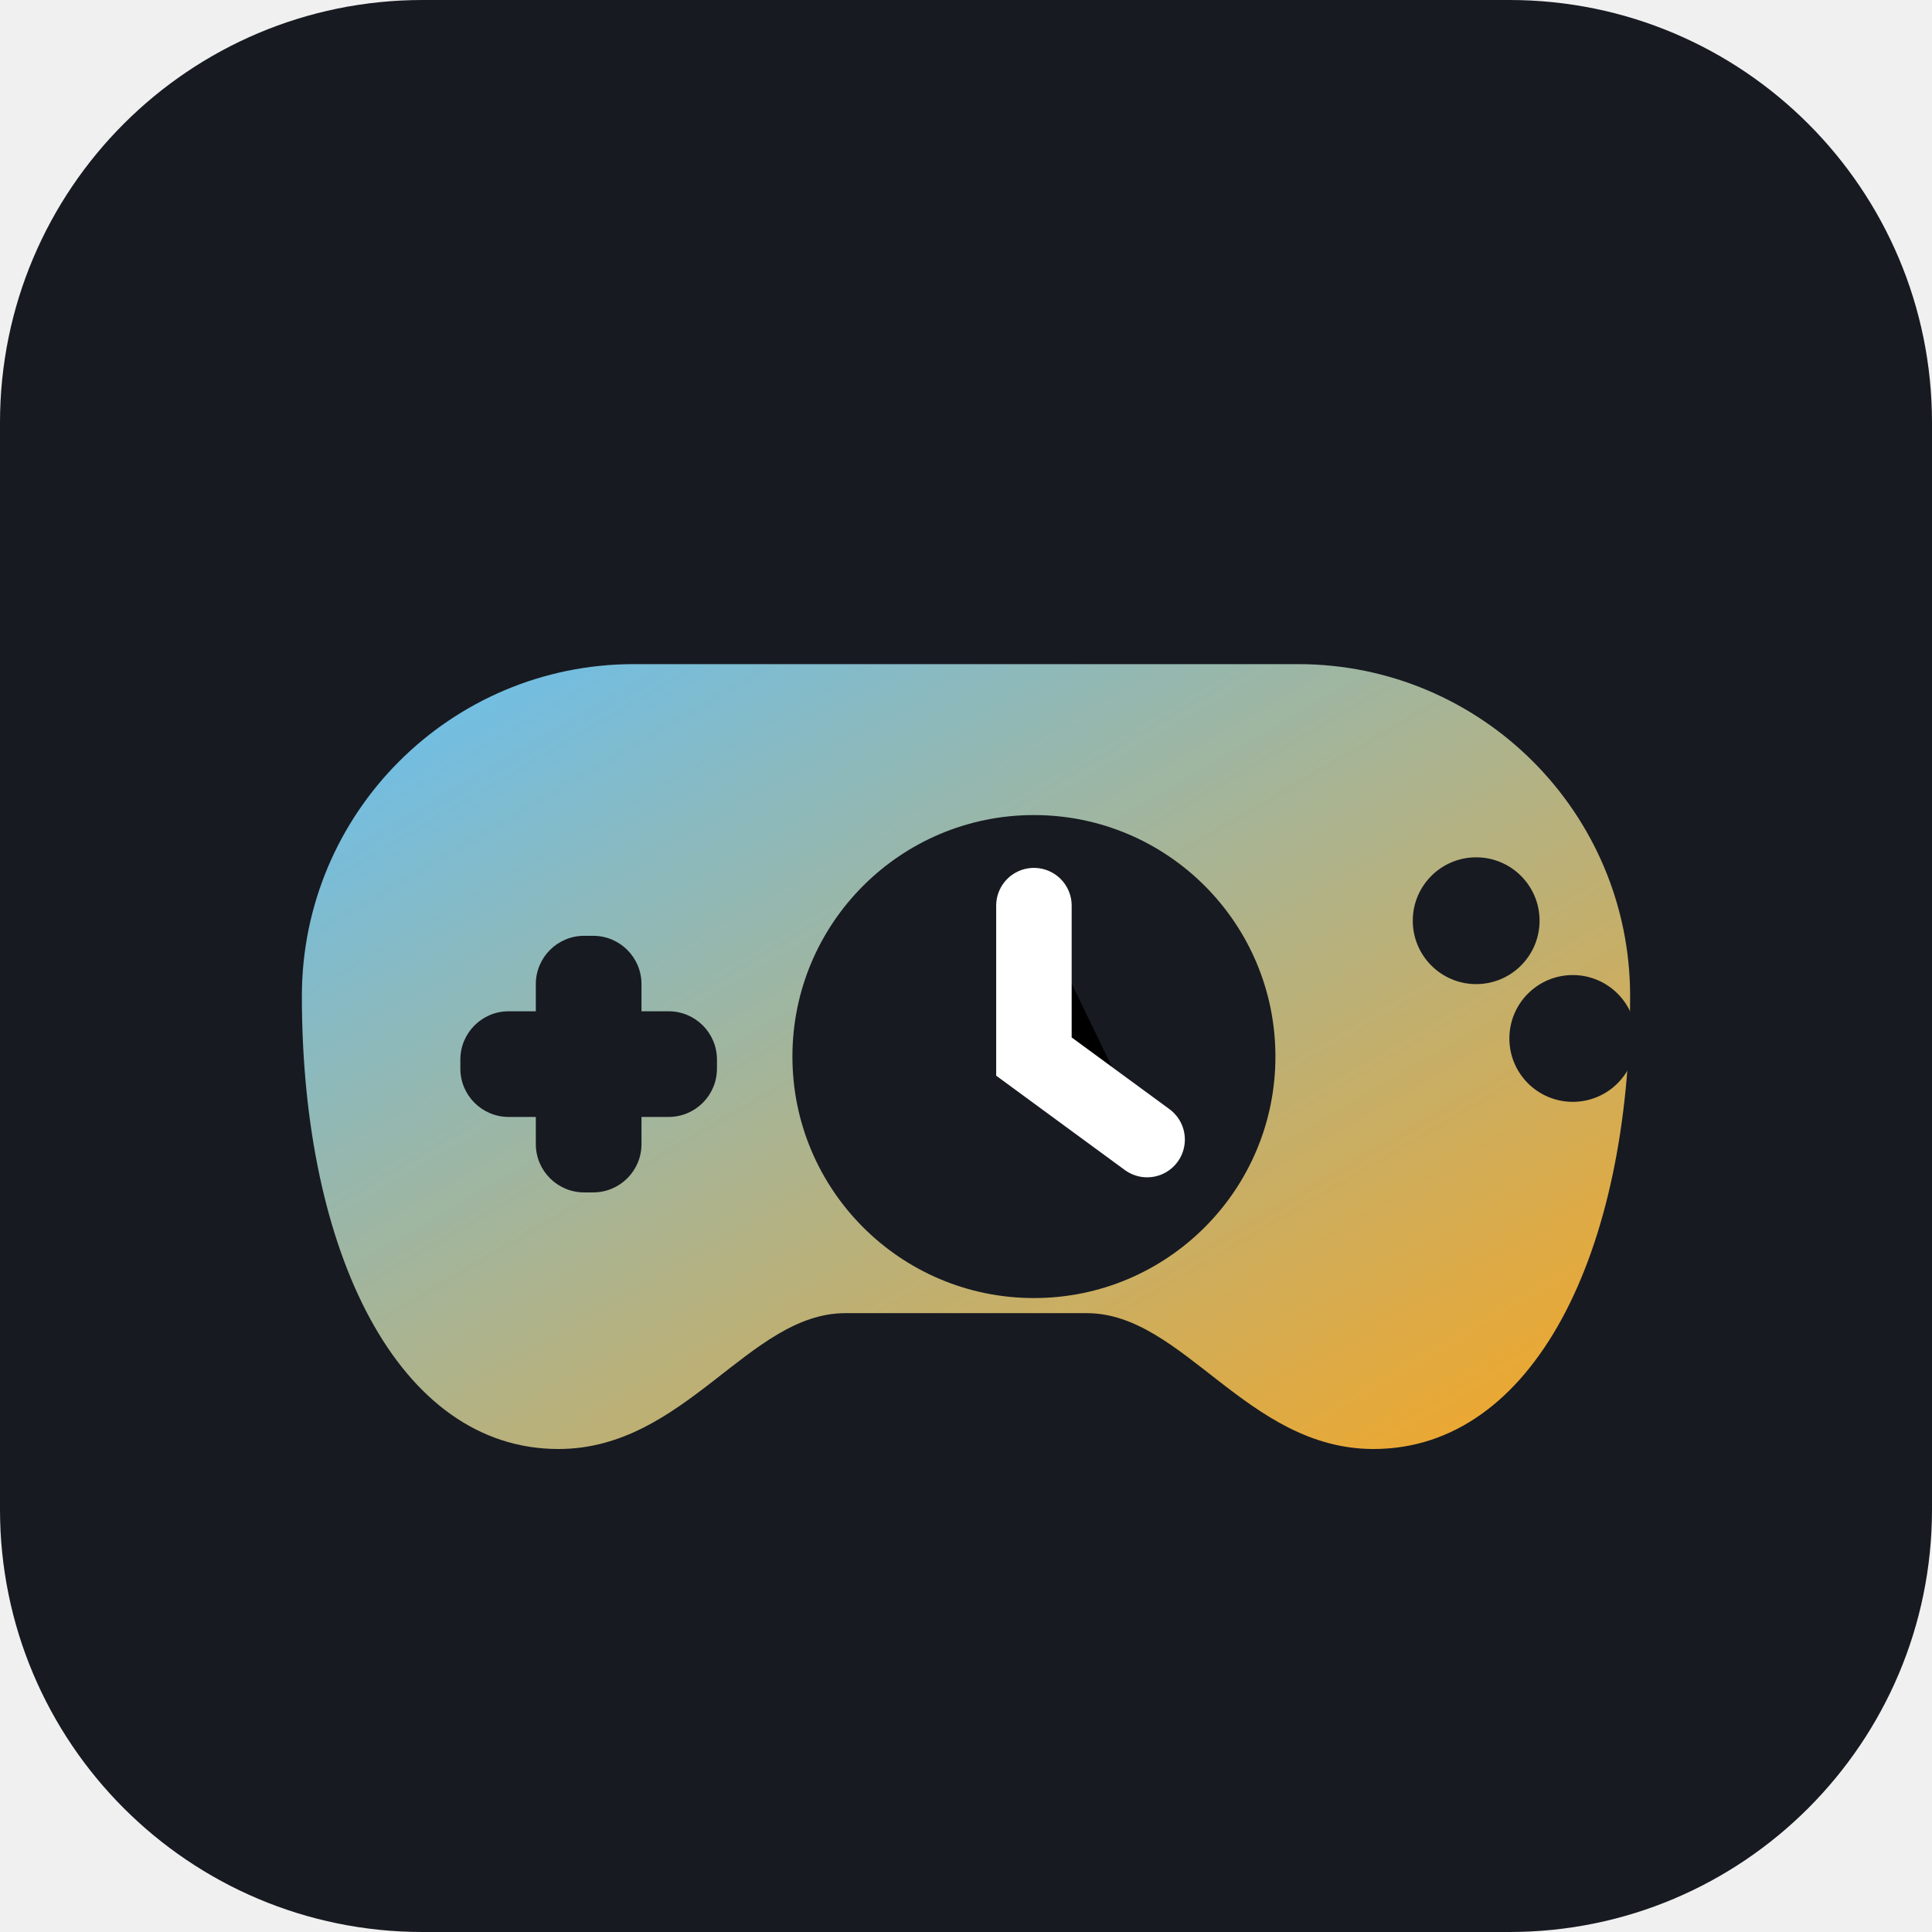
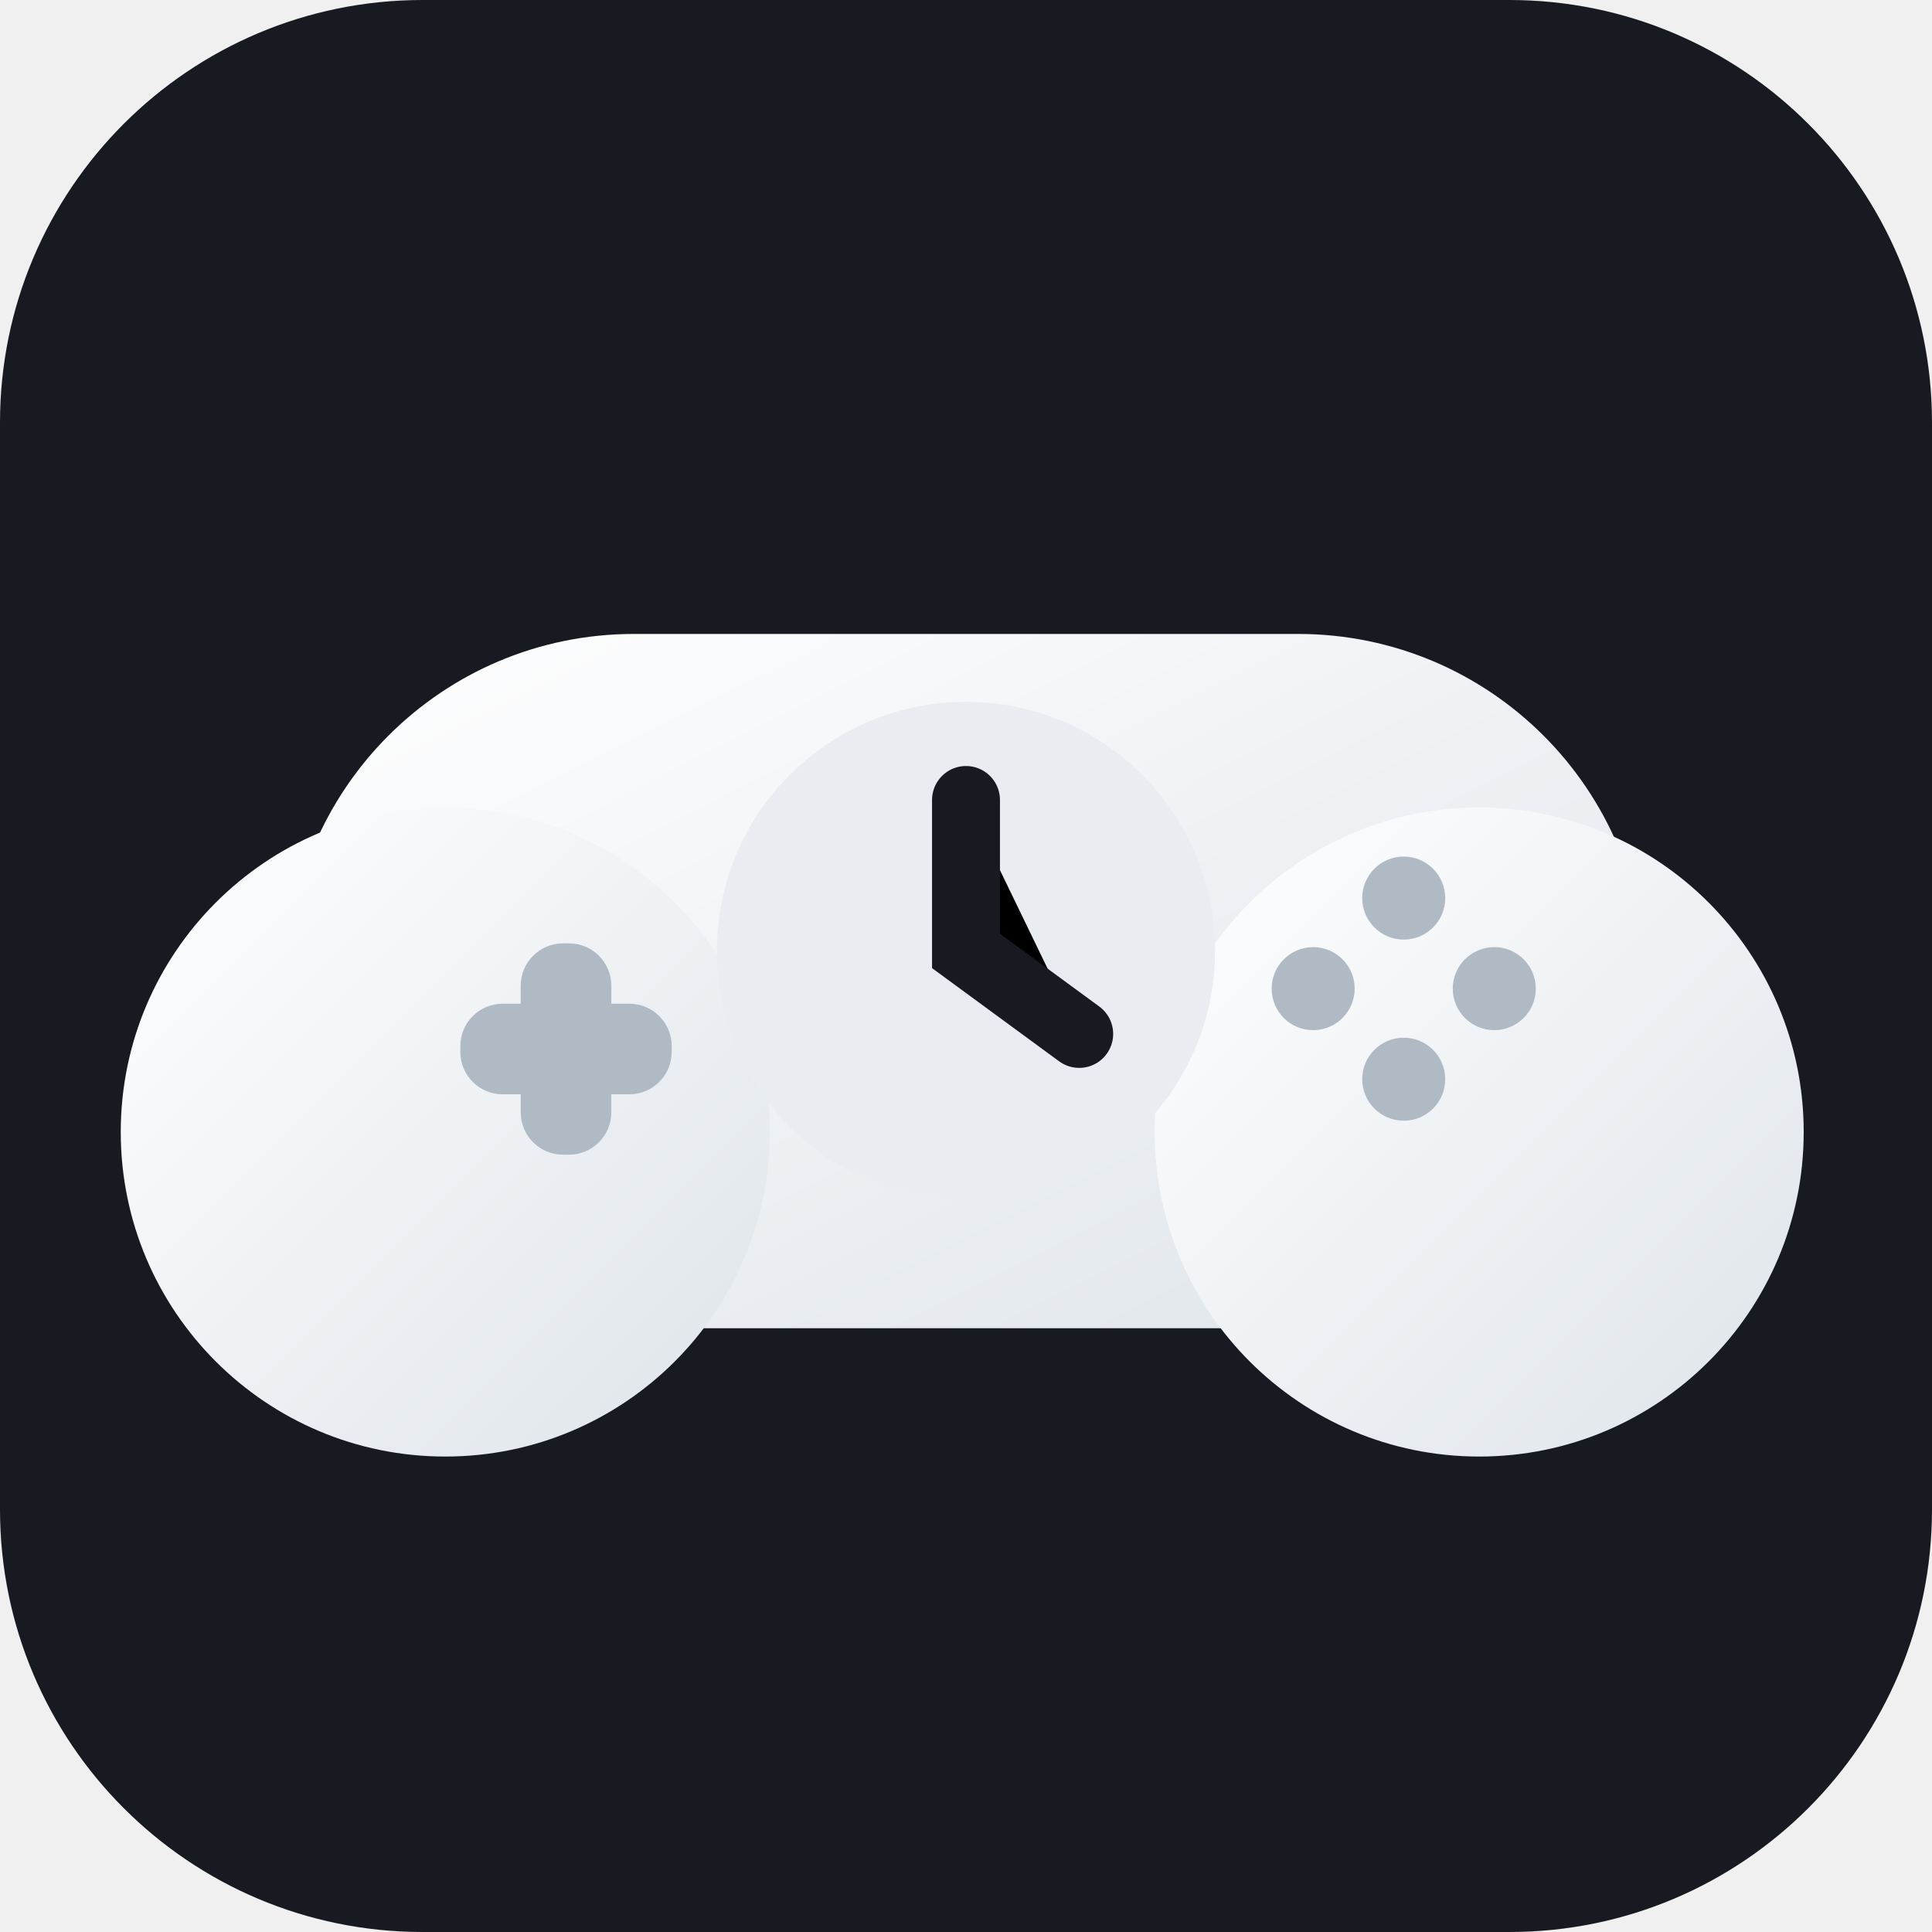
<svg xmlns="http://www.w3.org/2000/svg" viewBox="0 0 64 64">
  <defs>
-     <linearGradient id="g" x1="0" y1="0" x2="1" y2="1">
-       <stop offset="0" stop-color="#66c0f4" />
-       <stop offset="1" stop-color="#f5a623" />
+     <linearGradient id="w" x1="0" y1="0" x2="1" y2="1">
+       <stop offset="0" stop-color="#ffffff" />
+       <stop offset="1" stop-color="#dee4ea" />
    </linearGradient>
  </defs>
  <rect width="64" height="64" rx="14" fill="#171a21" />
-   <path fill="url(#g)" d="M21 22h22a11 11 0 0 1 11 11c0 8.5-3.2 15-8.5 15-4.2 0-6.3-4.5-9.5-4.5h-8c-3.2 0-5.3 4.5-9.5 4.5C13.2 48 10 41.5 10 33a11 11 0 0 1 11-11z" />
-   <circle cx="34.25" cy="35" r="8" fill="#171a21" />
-   <path stroke="#ffffff" stroke-width="2.5" stroke-linecap="round" d="M34.25 30v5l3.75 2.75" />
-   <rect x="15.25" y="33.5" width="8.5" height="3.5" rx="1.6" fill="#171a21" />
-   <rect x="17.75" y="31" width="3.5" height="8.5" rx="1.6" fill="#171a21" />
-   <circle cx="48.9" cy="30.5" r="2.1" fill="#171a21" />
-   <circle cx="52.1" cy="34.4" r="2.1" fill="#171a21" />
+   <g fill="url(#w)">
+     <rect x="9.5" y="21" width="45" height="23" rx="11.5" />
+     <circle cx="14.75" cy="37.5" r="10.75" />
+     <circle cx="49" cy="37.5" r="10.75" />
+   </g>
+   <circle cx="32" cy="31.5" r="8.25" fill="#e9ecf0" />
+   <path stroke="#171a21" stroke-width="2.25" stroke-linecap="round" d="M32 26.5v5l3.75 2.75" />
+   <rect x="15.25" y="33.25" width="7" height="3" rx="1.4" fill="#b0bac4" />
+   <rect x="17.25" y="31.25" width="3" height="7" rx="1.4" fill="#b0bac4" />
+   <g fill="#b0bac4">
+     <circle cx="46.5" cy="29.75" r="1.375" />
+     <circle cx="49.5" cy="32.75" r="1.375" />
+     <circle cx="46.5" cy="35.75" r="1.375" />
+     <circle cx="43.5" cy="32.75" r="1.375" />
+   </g>
</svg>
